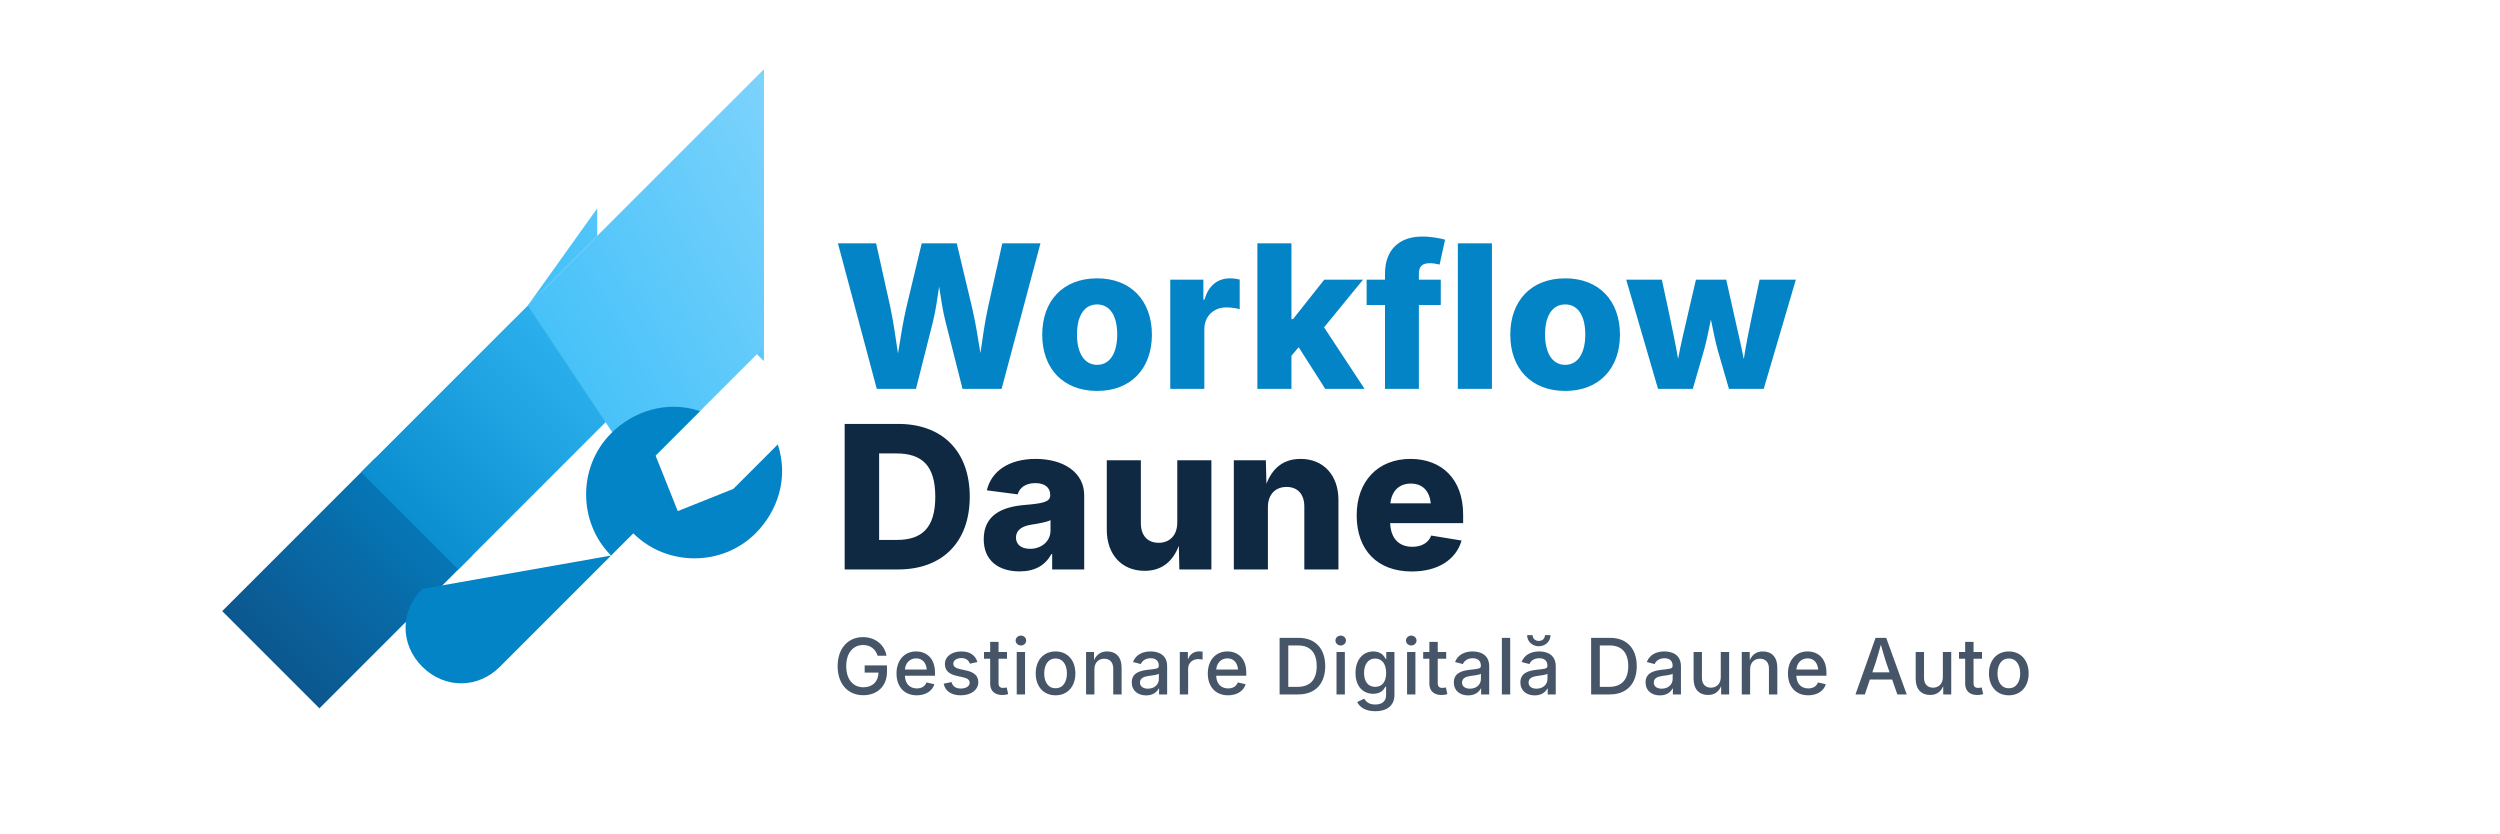
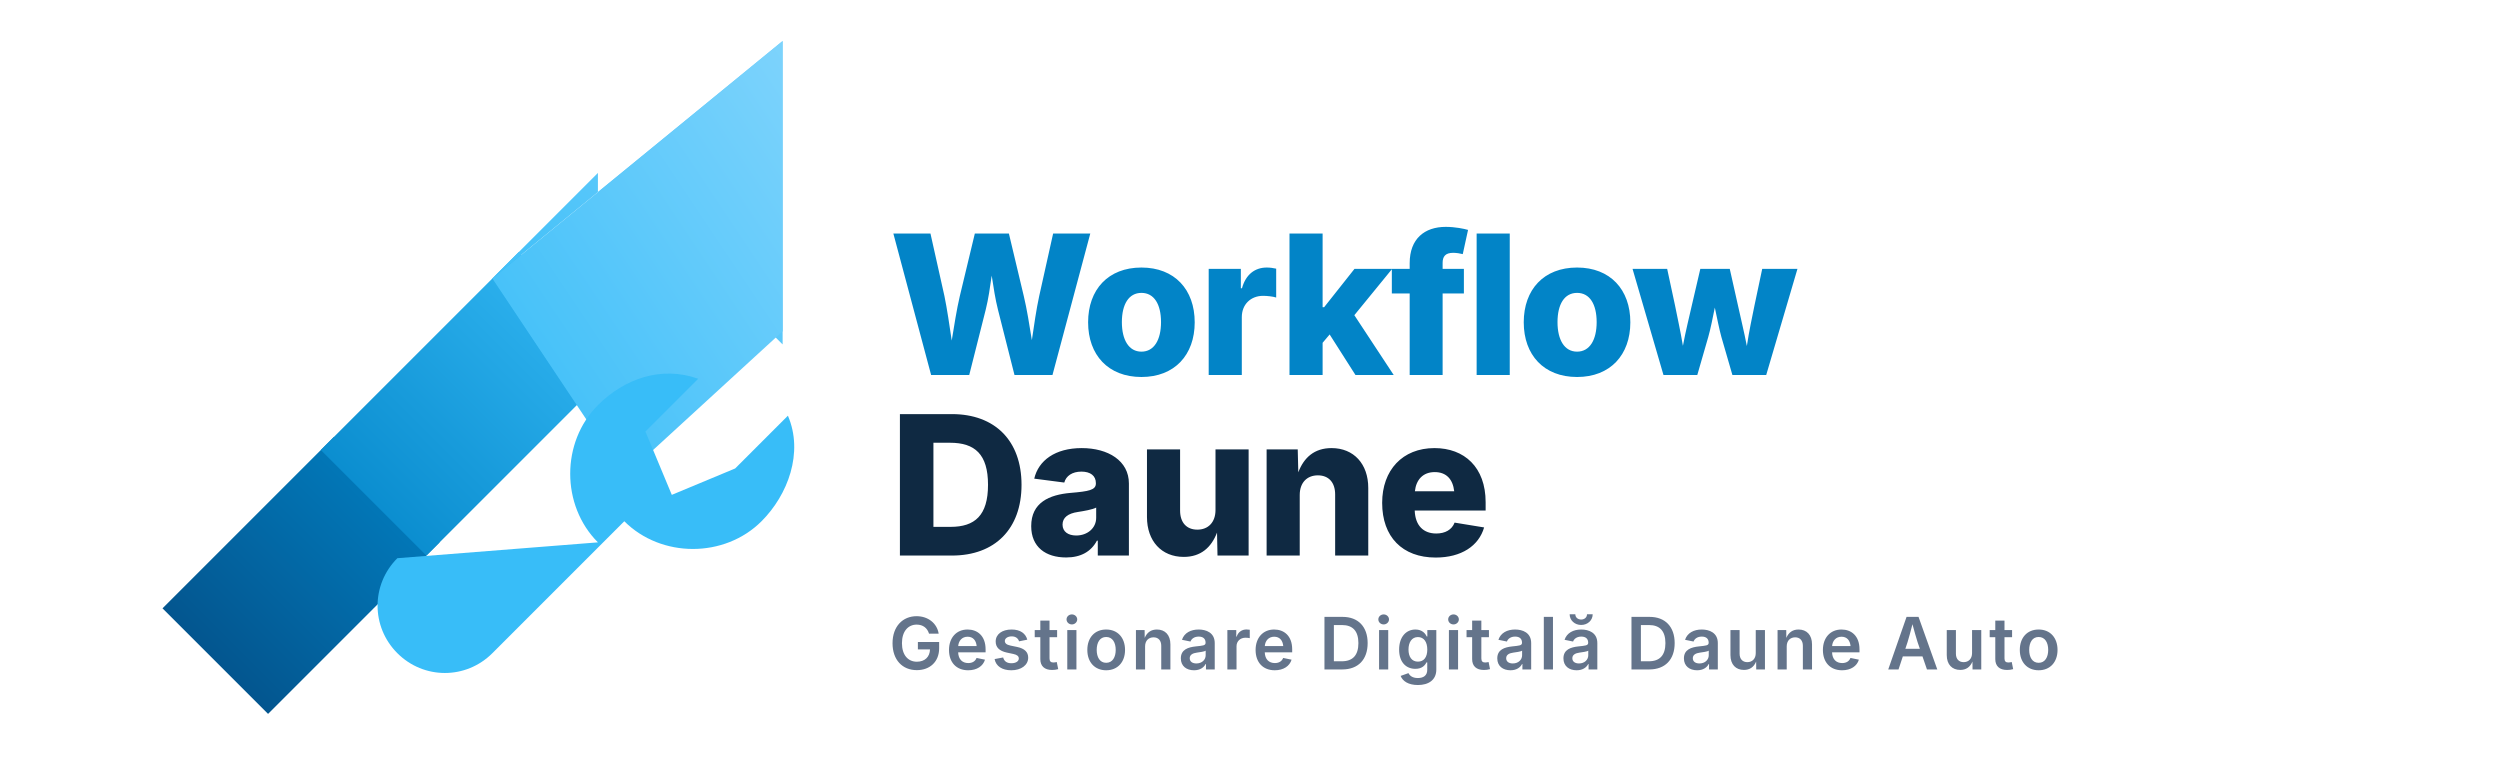
- <svg xmlns="http://www.w3.org/2000/svg" viewBox="0 0 900 300" width="900" height="300">
+ <svg xmlns="http://www.w3.org/2000/svg" viewBox="0 0 900 280" width="900" height="280">
  <defs>
-     <linearGradient id="grad1" x1="0%" y1="100%" x2="100%" y2="0%">
-       <stop offset="0%" stop-color="#0f4c81" />
+     <linearGradient id="pwa-grad-1" x1="0%" y1="100%" x2="100%" y2="0%">
+       <stop offset="0%" stop-color="#034b82" />
      <stop offset="100%" stop-color="#0284c7" />
    </linearGradient>
-     <linearGradient id="grad2" x1="0%" y1="100%" x2="100%" y2="0%">
+     <linearGradient id="pwa-grad-2" x1="0%" y1="100%" x2="100%" y2="0%">
      <stop offset="0%" stop-color="#0284c7" />
      <stop offset="100%" stop-color="#38bdf8" />
    </linearGradient>
-     <linearGradient id="grad3" x1="0%" y1="100%" x2="100%" y2="0%">
+     <linearGradient id="pwa-grad-3" x1="0%" y1="100%" x2="100%" y2="0%">
      <stop offset="0%" stop-color="#38bdf8" />
      <stop offset="100%" stop-color="#7dd3fc" />
    </linearGradient>
+     <linearGradient id="pwa-bg-app" x1="0%" y1="0%" x2="100%" y2="100%">
+       <stop offset="0%" stop-color="#063461" />
+       <stop offset="60%" stop-color="#094f8a" />
+       <stop offset="100%" stop-color="#0284c7" />
+     </linearGradient>
+     <linearGradient id="pwa-bg-maskable" x1="0%" y1="0%" x2="100%" y2="100%">
+       <stop offset="0%" stop-color="#0a5482" />
+       <stop offset="100%" stop-color="#0284c7" />
+     </linearGradient>
  </defs>
-   <g transform="translate(40, 20)">
-     <path d="M 40 200 L 95 145 L 130 180 L 75 235 Z" fill="url(#grad1)" />
-     <path d="M 90 150 L 155 85 L 190 120 L 125 185 Z" fill="url(#grad2)" />
-     <path d="M 150 90 L 235 5 L 235 110 L 195 70 L 175 90 L 175 55 Z" fill="url(#grad3)" />
-     <path d="M 150 90 L 235 5 L 235 105 L 190 150 Z" fill="url(#grad3)" />
-     <path d="M 180 180 C 168 168 168 148 180 136 C 188 128 200 124 212 128 L 196 144 L 204 164 L 224 156 L 240 140 C 244 152 240 164 232 172 C 220 184 200 184 188 172 L 140 220 C 132 228 120 228 112 220 C 104 212 104 200 112 192 Z" fill="#0284c7" />
+   <g transform="translate(30, 10) scale(0.95)">
+     <path d="M 30 220 L 95 155 L 135 195 L 70 260 Z" fill="url(#pwa-grad-1)" />
+     <path d="M 90 160 L 165 85 L 205 125 L 130 200 Z" fill="url(#pwa-grad-2)" />
+     <path d="M 155 95 L 265 5 L 265 120 L 215 70 L 195 90 L 195 55 Z" fill="url(#pwa-grad-3)" />
+     <path d="M 155 95 L 265 5 L 265 115 L 205 170 Z" fill="url(#pwa-grad-3)" />
+     <path d="M 195 195 C 181 181 181 157 195 143 C 205 133 219 128 233 133 L 213 153 L 223 177 L 247 167 L 267 147 C 273 161 267 177 257 187 C 243 201 219 201 205 187 L 155 237 C 145 247 129 247 119 237 C 109 227 109 211 119 201 Z" fill="#38bdf8" />
  </g>
-   <g transform="translate(300, 140)">
-     <text x="0" y="0" font-family="system-ui, -apple-system, sans-serif" font-weight="800" font-size="72" fill="#0284c7">Workflow</text>
-     <text x="0" y="65" font-family="system-ui, -apple-system, sans-serif" font-weight="800" font-size="72" fill="#0f2942">Daune</text>
-     <text x="0" y="110" font-family="system-ui, -apple-system, sans-serif" font-weight="500" font-size="28" fill="#475569" letter-spacing="0.5">Gestionare Digitală Daune Auto</text>
+   <g transform="translate(320, 135)">
+     <text x="0" y="0" font-family="Inter, system-ui, -apple-system, sans-serif" font-weight="800" font-size="70" fill="#0284c7" letter-spacing="-0.02em">Workflow</text>
+     <text x="0" y="65" font-family="Inter, system-ui, -apple-system, sans-serif" font-weight="800" font-size="70" fill="#0f2942" letter-spacing="-0.02em">Daune</text>
+     <text x="0" y="106" font-family="Inter, system-ui, -apple-system, sans-serif" font-weight="600" font-size="26" fill="#64748b" letter-spacing="0.04em">Gestionare Digitală Daune Auto</text>
  </g>
</svg>
